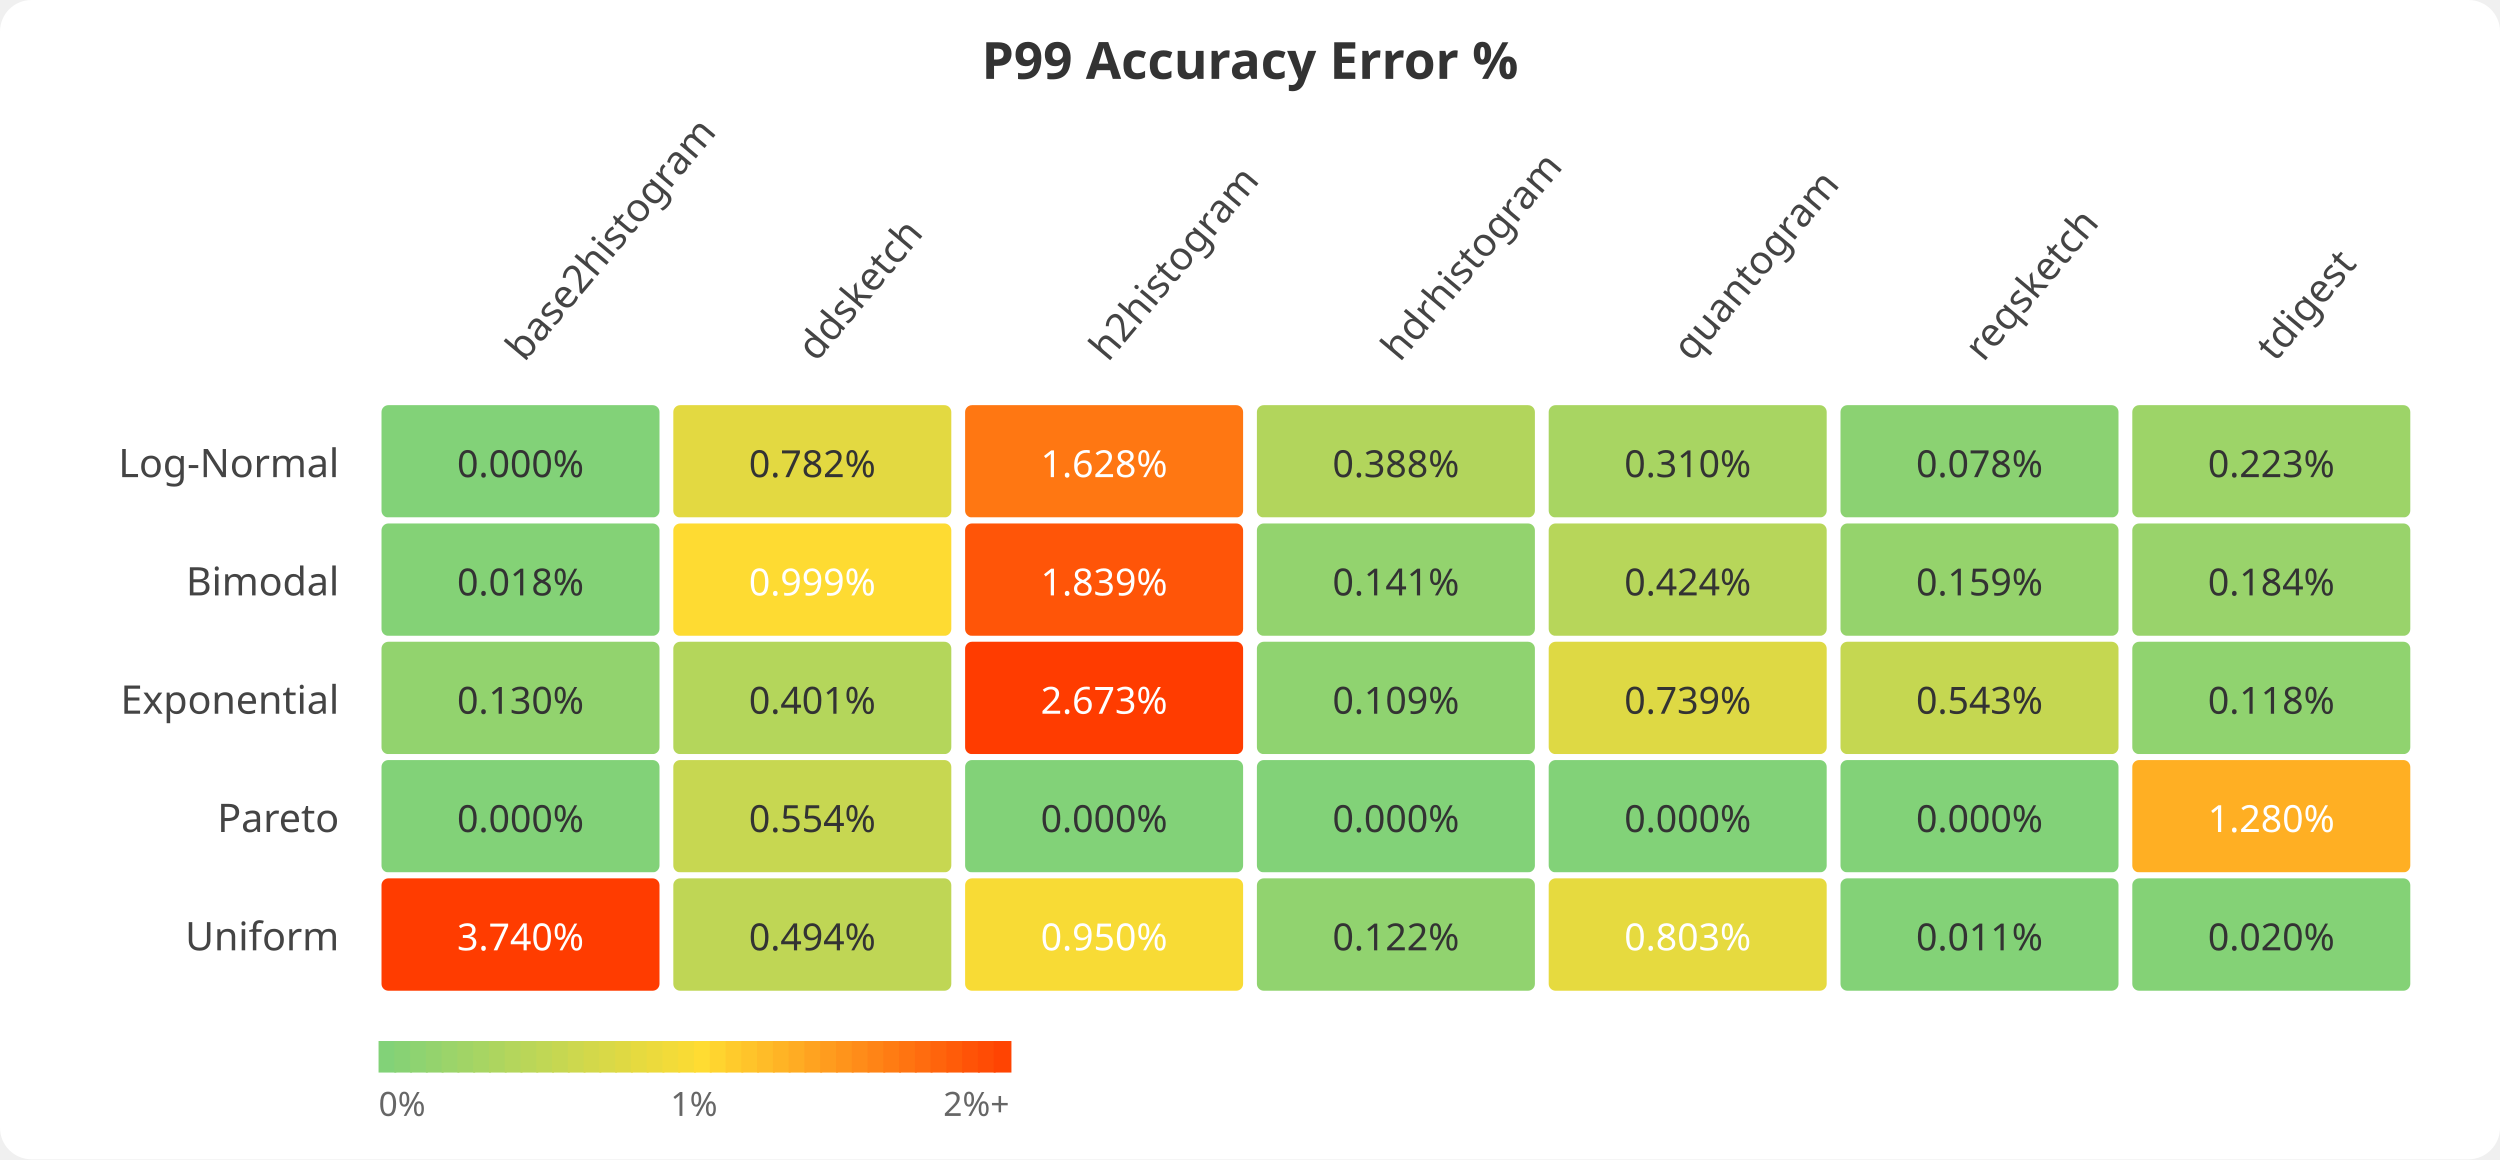
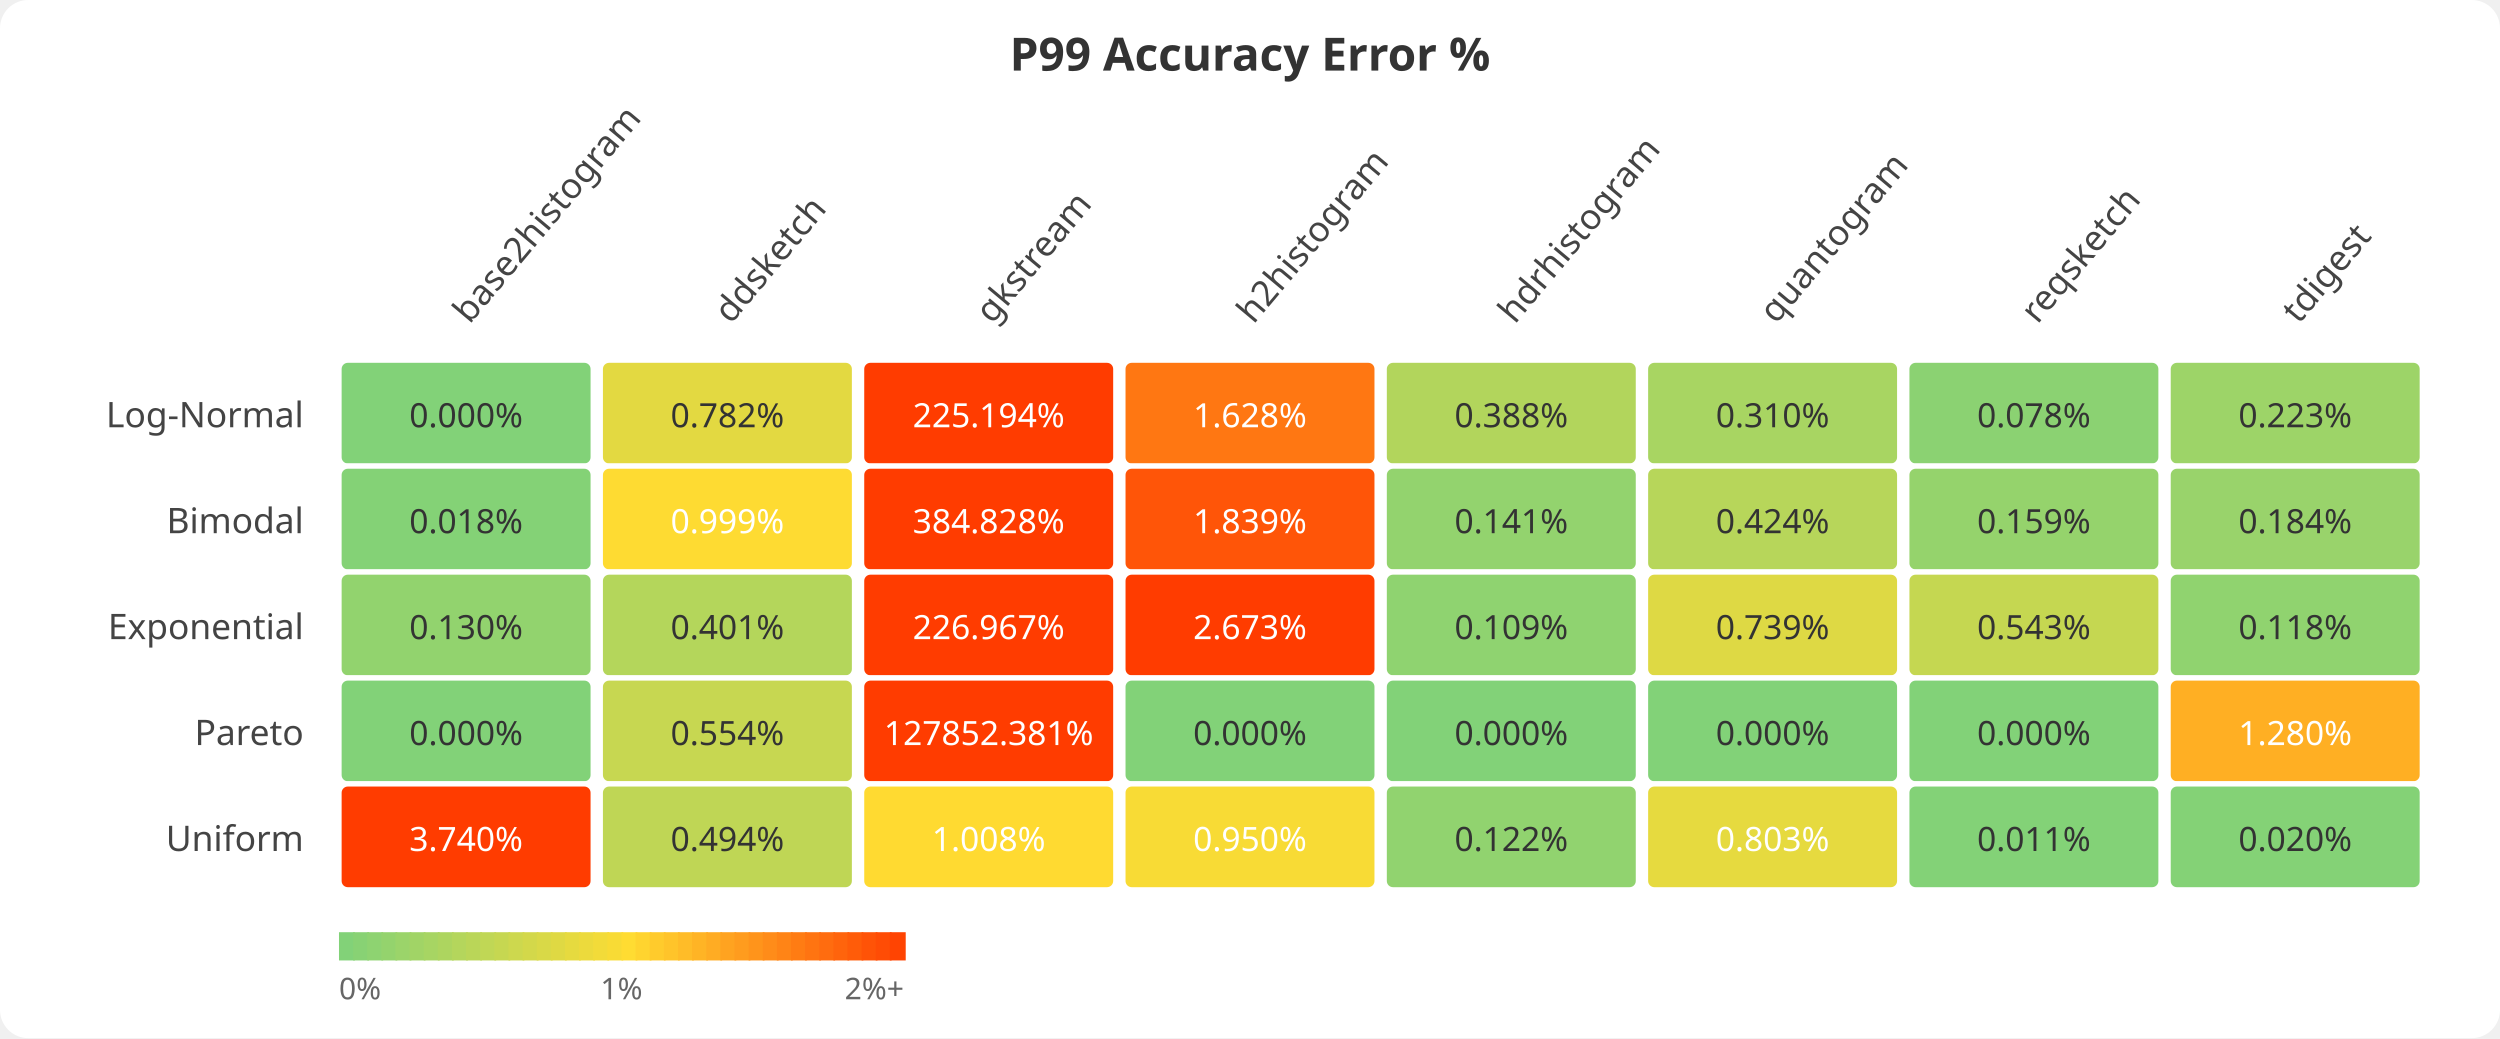
- <svg xmlns="http://www.w3.org/2000/svg" viewBox="0 0 634 294" width="634" height="294">
-   <rect x="0.0" y="0.0" width="634.0" height="294.0" fill="white" rx="8" />
-   <text x="317.0" y="20.0" font-family="system-ui,sans-serif" font-size="13" font-weight="600" fill="#333" text-anchor="middle">P99 Accuracy Error %</text>
+ <svg xmlns="http://www.w3.org/2000/svg" viewBox="0 0 708 294" width="708" height="294">
+   <rect x="0.0" y="0.0" width="708.0" height="294.0" fill="white" rx="8" />
+   <text x="354.0" y="20.0" font-family="system-ui,sans-serif" font-size="13" font-weight="600" fill="#333" text-anchor="middle">P99 Accuracy Error %</text>
  <text x="133.0" y="92.0" font-family="system-ui,sans-serif" font-size="10" fill="#444" text-anchor="start" transform="rotate(-50,133.0,92.0)">base2histogram</text>
  <text x="207.0" y="92.0" font-family="system-ui,sans-serif" font-size="10" fill="#444" text-anchor="start" transform="rotate(-50,207.0,92.0)">ddsketch</text>
-   <text x="281.0" y="92.0" font-family="system-ui,sans-serif" font-size="10" fill="#444" text-anchor="start" transform="rotate(-50,281.0,92.0)">h2histogram</text>
-   <text x="355.0" y="92.0" font-family="system-ui,sans-serif" font-size="10" fill="#444" text-anchor="start" transform="rotate(-50,355.0,92.0)">hdrhistogram</text>
-   <text x="429.0" y="92.0" font-family="system-ui,sans-serif" font-size="10" fill="#444" text-anchor="start" transform="rotate(-50,429.0,92.0)">quantogram</text>
-   <text x="503.0" y="92.0" font-family="system-ui,sans-serif" font-size="10" fill="#444" text-anchor="start" transform="rotate(-50,503.0,92.0)">reqsketch</text>
-   <text x="577.0" y="92.0" font-family="system-ui,sans-serif" font-size="10" fill="#444" text-anchor="start" transform="rotate(-50,577.0,92.0)">tdigest</text>
+   <text x="281.0" y="92.0" font-family="system-ui,sans-serif" font-size="10" fill="#444" text-anchor="start" transform="rotate(-50,281.0,92.0)">gkstream</text>
+   <text x="355.0" y="92.0" font-family="system-ui,sans-serif" font-size="10" fill="#444" text-anchor="start" transform="rotate(-50,355.0,92.0)">h2histogram</text>
+   <text x="429.0" y="92.0" font-family="system-ui,sans-serif" font-size="10" fill="#444" text-anchor="start" transform="rotate(-50,429.0,92.0)">hdrhistogram</text>
+   <text x="503.0" y="92.0" font-family="system-ui,sans-serif" font-size="10" fill="#444" text-anchor="start" transform="rotate(-50,503.0,92.0)">quantogram</text>
+   <text x="577.0" y="92.0" font-family="system-ui,sans-serif" font-size="10" fill="#444" text-anchor="start" transform="rotate(-50,577.0,92.0)">reqsketch</text>
+   <text x="651.0" y="92.0" font-family="system-ui,sans-serif" font-size="10" fill="#444" text-anchor="start" transform="rotate(-50,651.0,92.0)">tdigest</text>
  <text x="86.0" y="121.0" font-family="system-ui,sans-serif" font-size="10" fill="#444" text-anchor="end">Log-Normal</text>
  <rect x="96.0" y="102.0" width="72.0" height="30.0" fill="#82d278" stroke="white" stroke-width="1.5" rx="2.5" />
  <text x="132.0" y="121.0" font-family="system-ui,sans-serif" font-size="9.5" font-weight="500" fill="#333" text-anchor="middle">0.000%</text>
  <rect x="170.0" y="102.0" width="72.0" height="30.0" fill="#e3d941" stroke="white" stroke-width="1.5" rx="2.5" />
  <text x="206.0" y="121.0" font-family="system-ui,sans-serif" font-size="9.5" font-weight="500" fill="#333" text-anchor="middle">0.782%</text>
-   <rect x="244.0" y="102.0" width="72.0" height="30.0" fill="#ff7712" stroke="white" stroke-width="1.5" rx="2.5" />
-   <text x="280.0" y="121.0" font-family="system-ui,sans-serif" font-size="9.5" font-weight="500" fill="#fff" text-anchor="middle">1.628%</text>
-   <rect x="318.0" y="102.0" width="72.0" height="30.0" fill="#b2d55c" stroke="white" stroke-width="1.5" rx="2.5" />
-   <text x="354.0" y="121.0" font-family="system-ui,sans-serif" font-size="9.5" font-weight="500" fill="#333" text-anchor="middle">0.388%</text>
-   <rect x="392.0" y="102.0" width="72.0" height="30.0" fill="#a8d562" stroke="white" stroke-width="1.5" rx="2.5" />
-   <text x="428.0" y="121.0" font-family="system-ui,sans-serif" font-size="9.5" font-weight="500" fill="#333" text-anchor="middle">0.310%</text>
-   <rect x="466.0" y="102.0" width="72.0" height="30.0" fill="#8bd272" stroke="white" stroke-width="1.5" rx="2.5" />
-   <text x="502.0" y="121.0" font-family="system-ui,sans-serif" font-size="9.5" font-weight="500" fill="#333" text-anchor="middle">0.078%</text>
-   <rect x="540.0" y="102.0" width="72.0" height="30.0" fill="#9dd468" stroke="white" stroke-width="1.5" rx="2.5" />
-   <text x="576.0" y="121.0" font-family="system-ui,sans-serif" font-size="9.5" font-weight="500" fill="#333" text-anchor="middle">0.223%</text>
+   <rect x="244.0" y="102.0" width="72.0" height="30.0" fill="#ff3c00" stroke="white" stroke-width="1.5" rx="2.5" />
+   <text x="280.0" y="121.0" font-family="system-ui,sans-serif" font-size="9.5" font-weight="500" fill="#fff" text-anchor="middle">225.194%</text>
+   <rect x="318.0" y="102.0" width="72.0" height="30.0" fill="#ff7712" stroke="white" stroke-width="1.5" rx="2.5" />
+   <text x="354.0" y="121.0" font-family="system-ui,sans-serif" font-size="9.5" font-weight="500" fill="#fff" text-anchor="middle">1.628%</text>
+   <rect x="392.0" y="102.0" width="72.0" height="30.0" fill="#b2d55c" stroke="white" stroke-width="1.5" rx="2.5" />
+   <text x="428.0" y="121.0" font-family="system-ui,sans-serif" font-size="9.5" font-weight="500" fill="#333" text-anchor="middle">0.388%</text>
+   <rect x="466.0" y="102.0" width="72.0" height="30.0" fill="#a8d562" stroke="white" stroke-width="1.5" rx="2.5" />
+   <text x="502.0" y="121.0" font-family="system-ui,sans-serif" font-size="9.5" font-weight="500" fill="#333" text-anchor="middle">0.310%</text>
+   <rect x="540.0" y="102.0" width="72.0" height="30.0" fill="#8bd272" stroke="white" stroke-width="1.5" rx="2.5" />
+   <text x="576.0" y="121.0" font-family="system-ui,sans-serif" font-size="9.5" font-weight="500" fill="#333" text-anchor="middle">0.078%</text>
+   <rect x="614.0" y="102.0" width="72.0" height="30.0" fill="#9dd468" stroke="white" stroke-width="1.5" rx="2.5" />
+   <text x="650.0" y="121.0" font-family="system-ui,sans-serif" font-size="9.5" font-weight="500" fill="#333" text-anchor="middle">0.223%</text>
  <text x="86.0" y="151.0" font-family="system-ui,sans-serif" font-size="10" fill="#444" text-anchor="end">Bimodal</text>
  <rect x="96.0" y="132.0" width="72.0" height="30.0" fill="#84d276" stroke="white" stroke-width="1.5" rx="2.5" />
  <text x="132.0" y="151.0" font-family="system-ui,sans-serif" font-size="9.5" font-weight="500" fill="#333" text-anchor="middle">0.018%</text>
  <rect x="170.0" y="132.0" width="72.0" height="30.0" fill="#fedb32" stroke="white" stroke-width="1.5" rx="2.5" />
  <text x="206.0" y="151.0" font-family="system-ui,sans-serif" font-size="9.5" font-weight="500" fill="#fff" text-anchor="middle">0.999%</text>
-   <rect x="244.0" y="132.0" width="72.0" height="30.0" fill="#ff5508" stroke="white" stroke-width="1.5" rx="2.5" />
-   <text x="280.0" y="151.0" font-family="system-ui,sans-serif" font-size="9.5" font-weight="500" fill="#fff" text-anchor="middle">1.839%</text>
-   <rect x="318.0" y="132.0" width="72.0" height="30.0" fill="#93d36e" stroke="white" stroke-width="1.5" rx="2.5" />
-   <text x="354.0" y="151.0" font-family="system-ui,sans-serif" font-size="9.5" font-weight="500" fill="#333" text-anchor="middle">0.141%</text>
-   <rect x="392.0" y="132.0" width="72.0" height="30.0" fill="#b7d65a" stroke="white" stroke-width="1.5" rx="2.5" />
-   <text x="428.0" y="151.0" font-family="system-ui,sans-serif" font-size="9.5" font-weight="500" fill="#333" text-anchor="middle">0.424%</text>
-   <rect x="466.0" y="132.0" width="72.0" height="30.0" fill="#95d36c" stroke="white" stroke-width="1.5" rx="2.5" />
-   <text x="502.0" y="151.0" font-family="system-ui,sans-serif" font-size="9.5" font-weight="500" fill="#333" text-anchor="middle">0.159%</text>
-   <rect x="540.0" y="132.0" width="72.0" height="30.0" fill="#99d36b" stroke="white" stroke-width="1.5" rx="2.5" />
-   <text x="576.0" y="151.0" font-family="system-ui,sans-serif" font-size="9.5" font-weight="500" fill="#333" text-anchor="middle">0.184%</text>
+   <rect x="244.0" y="132.0" width="72.0" height="30.0" fill="#ff3c00" stroke="white" stroke-width="1.5" rx="2.5" />
+   <text x="280.0" y="151.0" font-family="system-ui,sans-serif" font-size="9.5" font-weight="500" fill="#fff" text-anchor="middle">384.828%</text>
+   <rect x="318.0" y="132.0" width="72.0" height="30.0" fill="#ff5508" stroke="white" stroke-width="1.5" rx="2.5" />
+   <text x="354.0" y="151.0" font-family="system-ui,sans-serif" font-size="9.5" font-weight="500" fill="#fff" text-anchor="middle">1.839%</text>
+   <rect x="392.0" y="132.0" width="72.0" height="30.0" fill="#93d36e" stroke="white" stroke-width="1.5" rx="2.5" />
+   <text x="428.0" y="151.0" font-family="system-ui,sans-serif" font-size="9.5" font-weight="500" fill="#333" text-anchor="middle">0.141%</text>
+   <rect x="466.0" y="132.0" width="72.0" height="30.0" fill="#b7d65a" stroke="white" stroke-width="1.5" rx="2.5" />
+   <text x="502.0" y="151.0" font-family="system-ui,sans-serif" font-size="9.5" font-weight="500" fill="#333" text-anchor="middle">0.424%</text>
+   <rect x="540.0" y="132.0" width="72.0" height="30.0" fill="#95d36c" stroke="white" stroke-width="1.5" rx="2.5" />
+   <text x="576.0" y="151.0" font-family="system-ui,sans-serif" font-size="9.5" font-weight="500" fill="#333" text-anchor="middle">0.159%</text>
+   <rect x="614.0" y="132.0" width="72.0" height="30.0" fill="#99d36b" stroke="white" stroke-width="1.5" rx="2.5" />
+   <text x="650.0" y="151.0" font-family="system-ui,sans-serif" font-size="9.5" font-weight="500" fill="#333" text-anchor="middle">0.184%</text>
  <text x="86.0" y="181.0" font-family="system-ui,sans-serif" font-size="10" fill="#444" text-anchor="end">Exponential</text>
  <rect x="96.0" y="162.0" width="72.0" height="30.0" fill="#92d36e" stroke="white" stroke-width="1.5" rx="2.5" />
  <text x="132.0" y="181.0" font-family="system-ui,sans-serif" font-size="9.5" font-weight="500" fill="#333" text-anchor="middle">0.130%</text>
  <rect x="170.0" y="162.0" width="72.0" height="30.0" fill="#b4d65b" stroke="white" stroke-width="1.5" rx="2.5" />
  <text x="206.0" y="181.0" font-family="system-ui,sans-serif" font-size="9.5" font-weight="500" fill="#333" text-anchor="middle">0.401%</text>
  <rect x="244.0" y="162.0" width="72.0" height="30.0" fill="#ff3c00" stroke="white" stroke-width="1.5" rx="2.5" />
-   <text x="280.0" y="181.0" font-family="system-ui,sans-serif" font-size="9.5" font-weight="500" fill="#fff" text-anchor="middle">2.673%</text>
-   <rect x="318.0" y="162.0" width="72.0" height="30.0" fill="#8fd370" stroke="white" stroke-width="1.5" rx="2.5" />
-   <text x="354.0" y="181.0" font-family="system-ui,sans-serif" font-size="9.5" font-weight="500" fill="#333" text-anchor="middle">0.109%</text>
-   <rect x="392.0" y="162.0" width="72.0" height="30.0" fill="#ded944" stroke="white" stroke-width="1.5" rx="2.5" />
-   <text x="428.0" y="181.0" font-family="system-ui,sans-serif" font-size="9.5" font-weight="500" fill="#333" text-anchor="middle">0.739%</text>
-   <rect x="466.0" y="162.0" width="72.0" height="30.0" fill="#c5d751" stroke="white" stroke-width="1.5" rx="2.5" />
-   <text x="502.0" y="181.0" font-family="system-ui,sans-serif" font-size="9.5" font-weight="500" fill="#333" text-anchor="middle">0.543%</text>
-   <rect x="540.0" y="162.0" width="72.0" height="30.0" fill="#90d36f" stroke="white" stroke-width="1.5" rx="2.5" />
-   <text x="576.0" y="181.0" font-family="system-ui,sans-serif" font-size="9.5" font-weight="500" fill="#333" text-anchor="middle">0.118%</text>
+   <text x="280.0" y="181.0" font-family="system-ui,sans-serif" font-size="9.5" font-weight="500" fill="#fff" text-anchor="middle">226.967%</text>
+   <rect x="318.0" y="162.0" width="72.0" height="30.0" fill="#ff3c00" stroke="white" stroke-width="1.5" rx="2.5" />
+   <text x="354.0" y="181.0" font-family="system-ui,sans-serif" font-size="9.5" font-weight="500" fill="#fff" text-anchor="middle">2.673%</text>
+   <rect x="392.0" y="162.0" width="72.0" height="30.0" fill="#8fd370" stroke="white" stroke-width="1.5" rx="2.5" />
+   <text x="428.0" y="181.0" font-family="system-ui,sans-serif" font-size="9.5" font-weight="500" fill="#333" text-anchor="middle">0.109%</text>
+   <rect x="466.0" y="162.0" width="72.0" height="30.0" fill="#ded944" stroke="white" stroke-width="1.5" rx="2.5" />
+   <text x="502.0" y="181.0" font-family="system-ui,sans-serif" font-size="9.5" font-weight="500" fill="#333" text-anchor="middle">0.739%</text>
+   <rect x="540.0" y="162.0" width="72.0" height="30.0" fill="#c5d751" stroke="white" stroke-width="1.5" rx="2.5" />
+   <text x="576.0" y="181.0" font-family="system-ui,sans-serif" font-size="9.5" font-weight="500" fill="#333" text-anchor="middle">0.543%</text>
+   <rect x="614.0" y="162.0" width="72.0" height="30.0" fill="#90d36f" stroke="white" stroke-width="1.5" rx="2.5" />
+   <text x="650.0" y="181.0" font-family="system-ui,sans-serif" font-size="9.5" font-weight="500" fill="#333" text-anchor="middle">0.118%</text>
  <text x="86.0" y="211.0" font-family="system-ui,sans-serif" font-size="10" fill="#444" text-anchor="end">Pareto</text>
  <rect x="96.0" y="192.0" width="72.0" height="30.0" fill="#82d278" stroke="white" stroke-width="1.5" rx="2.5" />
  <text x="132.0" y="211.0" font-family="system-ui,sans-serif" font-size="9.5" font-weight="500" fill="#333" text-anchor="middle">0.000%</text>
  <rect x="170.0" y="192.0" width="72.0" height="30.0" fill="#c7d751" stroke="white" stroke-width="1.5" rx="2.5" />
  <text x="206.0" y="211.0" font-family="system-ui,sans-serif" font-size="9.5" font-weight="500" fill="#333" text-anchor="middle">0.554%</text>
-   <rect x="244.0" y="192.0" width="72.0" height="30.0" fill="#82d278" stroke="white" stroke-width="1.5" rx="2.5" />
-   <text x="280.0" y="211.0" font-family="system-ui,sans-serif" font-size="9.5" font-weight="500" fill="#333" text-anchor="middle">0.000%</text>
+   <rect x="244.0" y="192.0" width="72.0" height="30.0" fill="#ff3c00" stroke="white" stroke-width="1.5" rx="2.5" />
+   <text x="280.0" y="211.0" font-family="system-ui,sans-serif" font-size="9.5" font-weight="500" fill="#fff" text-anchor="middle">127852.381%</text>
  <rect x="318.0" y="192.0" width="72.0" height="30.0" fill="#82d278" stroke="white" stroke-width="1.5" rx="2.5" />
  <text x="354.0" y="211.0" font-family="system-ui,sans-serif" font-size="9.5" font-weight="500" fill="#333" text-anchor="middle">0.000%</text>
  <rect x="392.0" y="192.0" width="72.0" height="30.0" fill="#82d278" stroke="white" stroke-width="1.5" rx="2.5" />
  <text x="428.0" y="211.0" font-family="system-ui,sans-serif" font-size="9.5" font-weight="500" fill="#333" text-anchor="middle">0.000%</text>
  <rect x="466.0" y="192.0" width="72.0" height="30.0" fill="#82d278" stroke="white" stroke-width="1.5" rx="2.5" />
  <text x="502.0" y="211.0" font-family="system-ui,sans-serif" font-size="9.5" font-weight="500" fill="#333" text-anchor="middle">0.000%</text>
-   <rect x="540.0" y="192.0" width="72.0" height="30.0" fill="#ffaf23" stroke="white" stroke-width="1.5" rx="2.5" />
-   <text x="576.0" y="211.0" font-family="system-ui,sans-serif" font-size="9.5" font-weight="500" fill="#fff" text-anchor="middle">1.280%</text>
+   <rect x="540.0" y="192.0" width="72.0" height="30.0" fill="#82d278" stroke="white" stroke-width="1.5" rx="2.5" />
+   <text x="576.0" y="211.0" font-family="system-ui,sans-serif" font-size="9.5" font-weight="500" fill="#333" text-anchor="middle">0.000%</text>
+   <rect x="614.0" y="192.0" width="72.0" height="30.0" fill="#ffaf23" stroke="white" stroke-width="1.5" rx="2.5" />
+   <text x="650.0" y="211.0" font-family="system-ui,sans-serif" font-size="9.5" font-weight="500" fill="#fff" text-anchor="middle">1.280%</text>
  <text x="86.0" y="241.0" font-family="system-ui,sans-serif" font-size="10" fill="#444" text-anchor="end">Uniform</text>
  <rect x="96.0" y="222.0" width="72.0" height="30.0" fill="#ff3c00" stroke="white" stroke-width="1.5" rx="2.5" />
  <text x="132.0" y="241.0" font-family="system-ui,sans-serif" font-size="9.5" font-weight="500" fill="#fff" text-anchor="middle">3.740%</text>
  <rect x="170.0" y="222.0" width="72.0" height="30.0" fill="#bfd655" stroke="white" stroke-width="1.5" rx="2.5" />
  <text x="206.0" y="241.0" font-family="system-ui,sans-serif" font-size="9.5" font-weight="500" fill="#333" text-anchor="middle">0.494%</text>
-   <rect x="244.0" y="222.0" width="72.0" height="30.0" fill="#f8db35" stroke="white" stroke-width="1.5" rx="2.5" />
-   <text x="280.0" y="241.0" font-family="system-ui,sans-serif" font-size="9.5" font-weight="500" fill="#fff" text-anchor="middle">0.950%</text>
-   <rect x="318.0" y="222.0" width="72.0" height="30.0" fill="#91d36f" stroke="white" stroke-width="1.5" rx="2.5" />
-   <text x="354.0" y="241.0" font-family="system-ui,sans-serif" font-size="9.5" font-weight="500" fill="#333" text-anchor="middle">0.122%</text>
-   <rect x="392.0" y="222.0" width="72.0" height="30.0" fill="#e6da3f" stroke="white" stroke-width="1.5" rx="2.5" />
-   <text x="428.0" y="241.0" font-family="system-ui,sans-serif" font-size="9.5" font-weight="500" fill="#fff" text-anchor="middle">0.803%</text>
-   <rect x="466.0" y="222.0" width="72.0" height="30.0" fill="#83d277" stroke="white" stroke-width="1.5" rx="2.5" />
-   <text x="502.0" y="241.0" font-family="system-ui,sans-serif" font-size="9.5" font-weight="500" fill="#333" text-anchor="middle">0.011%</text>
-   <rect x="540.0" y="222.0" width="72.0" height="30.0" fill="#84d276" stroke="white" stroke-width="1.5" rx="2.5" />
-   <text x="576.0" y="241.0" font-family="system-ui,sans-serif" font-size="9.5" font-weight="500" fill="#333" text-anchor="middle">0.020%</text>
+   <rect x="244.0" y="222.0" width="72.0" height="30.0" fill="#ffda31" stroke="white" stroke-width="1.5" rx="2.5" />
+   <text x="280.0" y="241.0" font-family="system-ui,sans-serif" font-size="9.5" font-weight="500" fill="#fff" text-anchor="middle">1.008%</text>
+   <rect x="318.0" y="222.0" width="72.0" height="30.0" fill="#f8db35" stroke="white" stroke-width="1.5" rx="2.5" />
+   <text x="354.0" y="241.0" font-family="system-ui,sans-serif" font-size="9.5" font-weight="500" fill="#fff" text-anchor="middle">0.950%</text>
+   <rect x="392.0" y="222.0" width="72.0" height="30.0" fill="#91d36f" stroke="white" stroke-width="1.5" rx="2.5" />
+   <text x="428.0" y="241.0" font-family="system-ui,sans-serif" font-size="9.5" font-weight="500" fill="#333" text-anchor="middle">0.122%</text>
+   <rect x="466.0" y="222.0" width="72.0" height="30.0" fill="#e6da3f" stroke="white" stroke-width="1.5" rx="2.5" />
+   <text x="502.0" y="241.0" font-family="system-ui,sans-serif" font-size="9.5" font-weight="500" fill="#fff" text-anchor="middle">0.803%</text>
+   <rect x="540.0" y="222.0" width="72.0" height="30.0" fill="#83d277" stroke="white" stroke-width="1.5" rx="2.5" />
+   <text x="576.0" y="241.0" font-family="system-ui,sans-serif" font-size="9.5" font-weight="500" fill="#333" text-anchor="middle">0.011%</text>
+   <rect x="614.0" y="222.0" width="72.0" height="30.0" fill="#84d276" stroke="white" stroke-width="1.5" rx="2.5" />
+   <text x="650.0" y="241.0" font-family="system-ui,sans-serif" font-size="9.5" font-weight="500" fill="#333" text-anchor="middle">0.020%</text>
  <rect x="96.0" y="264.0" width="4.5" height="8.0" fill="#82d278" />
  <rect x="100.0" y="264.0" width="4.5" height="8.0" fill="#88d274" />
  <rect x="104.0" y="264.0" width="4.5" height="8.0" fill="#8ed371" />
  <rect x="108.0" y="264.0" width="4.5" height="8.0" fill="#94d36d" />
  <rect x="112.0" y="264.0" width="4.5" height="8.0" fill="#9bd46a" />
  <rect x="116.0" y="264.0" width="4.5" height="8.0" fill="#a1d466" />
  <rect x="120.0" y="264.0" width="4.5" height="8.0" fill="#a7d563" />
  <rect x="124.0" y="264.0" width="4.5" height="8.0" fill="#add55f" />
  <rect x="128.0" y="264.0" width="4.5" height="8.0" fill="#b4d65c" />
  <rect x="132.0" y="264.0" width="4.5" height="8.0" fill="#bad658" />
  <rect x="136.0" y="264.0" width="4.5" height="8.0" fill="#c0d755" />
  <rect x="140.0" y="264.0" width="4.5" height="8.0" fill="#c6d751" />
  <rect x="144.0" y="264.0" width="4.5" height="8.0" fill="#cdd84e" />
  <rect x="148.0" y="264.0" width="4.5" height="8.0" fill="#d3d84a" />
  <rect x="152.0" y="264.0" width="4.5" height="8.0" fill="#d9d947" />
  <rect x="156.0" y="264.0" width="4.5" height="8.0" fill="#dfd943" />
  <rect x="160.0" y="264.0" width="4.5" height="8.0" fill="#e6da3f" />
  <rect x="164.0" y="264.0" width="4.5" height="8.0" fill="#ecda3c" />
  <rect x="168.0" y="264.0" width="4.5" height="8.0" fill="#f2db39" />
  <rect x="172.0" y="264.0" width="4.5" height="8.0" fill="#f8db35" />
  <rect x="176.0" y="264.0" width="4.5" height="8.0" fill="#ffdc32" />
  <rect x="180.0" y="264.0" width="4.5" height="8.0" fill="#ffd42f" />
  <rect x="184.0" y="264.0" width="4.5" height="8.0" fill="#ffcb2c" />
  <rect x="188.0" y="264.0" width="4.5" height="8.0" fill="#ffc42a" />
  <rect x="192.0" y="264.0" width="4.5" height="8.0" fill="#ffbc28" />
  <rect x="196.0" y="264.0" width="4.5" height="8.0" fill="#ffb425" />
  <rect x="200.0" y="264.0" width="4.5" height="8.0" fill="#ffac23" />
  <rect x="204.0" y="264.0" width="4.5" height="8.0" fill="#ffa320" />
  <rect x="208.0" y="264.0" width="4.5" height="8.0" fill="#ff9c1e" />
  <rect x="212.0" y="264.0" width="4.5" height="8.0" fill="#ff941b" />
  <rect x="216.0" y="264.0" width="4.5" height="8.0" fill="#ff8c19" />
  <rect x="220.0" y="264.0" width="4.5" height="8.0" fill="#ff8416" />
  <rect x="224.0" y="264.0" width="4.5" height="8.0" fill="#ff7c13" />
  <rect x="228.0" y="264.0" width="4.5" height="8.0" fill="#ff7411" />
  <rect x="232.0" y="264.0" width="4.5" height="8.0" fill="#ff6c0f" />
  <rect x="236.0" y="264.0" width="4.5" height="8.0" fill="#ff640c" />
  <rect x="240.0" y="264.0" width="4.5" height="8.0" fill="#ff5c09" />
  <rect x="244.0" y="264.0" width="4.5" height="8.0" fill="#ff5307" />
  <rect x="248.0" y="264.0" width="4.5" height="8.0" fill="#ff4c05" />
  <rect x="252.0" y="264.0" width="4.5" height="8.0" fill="#ff4402" />
  <text x="96.0" y="283.0" font-family="system-ui,sans-serif" font-size="8.5" fill="#666">0%</text>
  <text x="176.0" y="283.0" font-family="system-ui,sans-serif" font-size="8.5" fill="#666" text-anchor="middle">1%</text>
  <text x="256.0" y="283.0" font-family="system-ui,sans-serif" font-size="8.5" fill="#666" text-anchor="end">2%+</text>
</svg>
